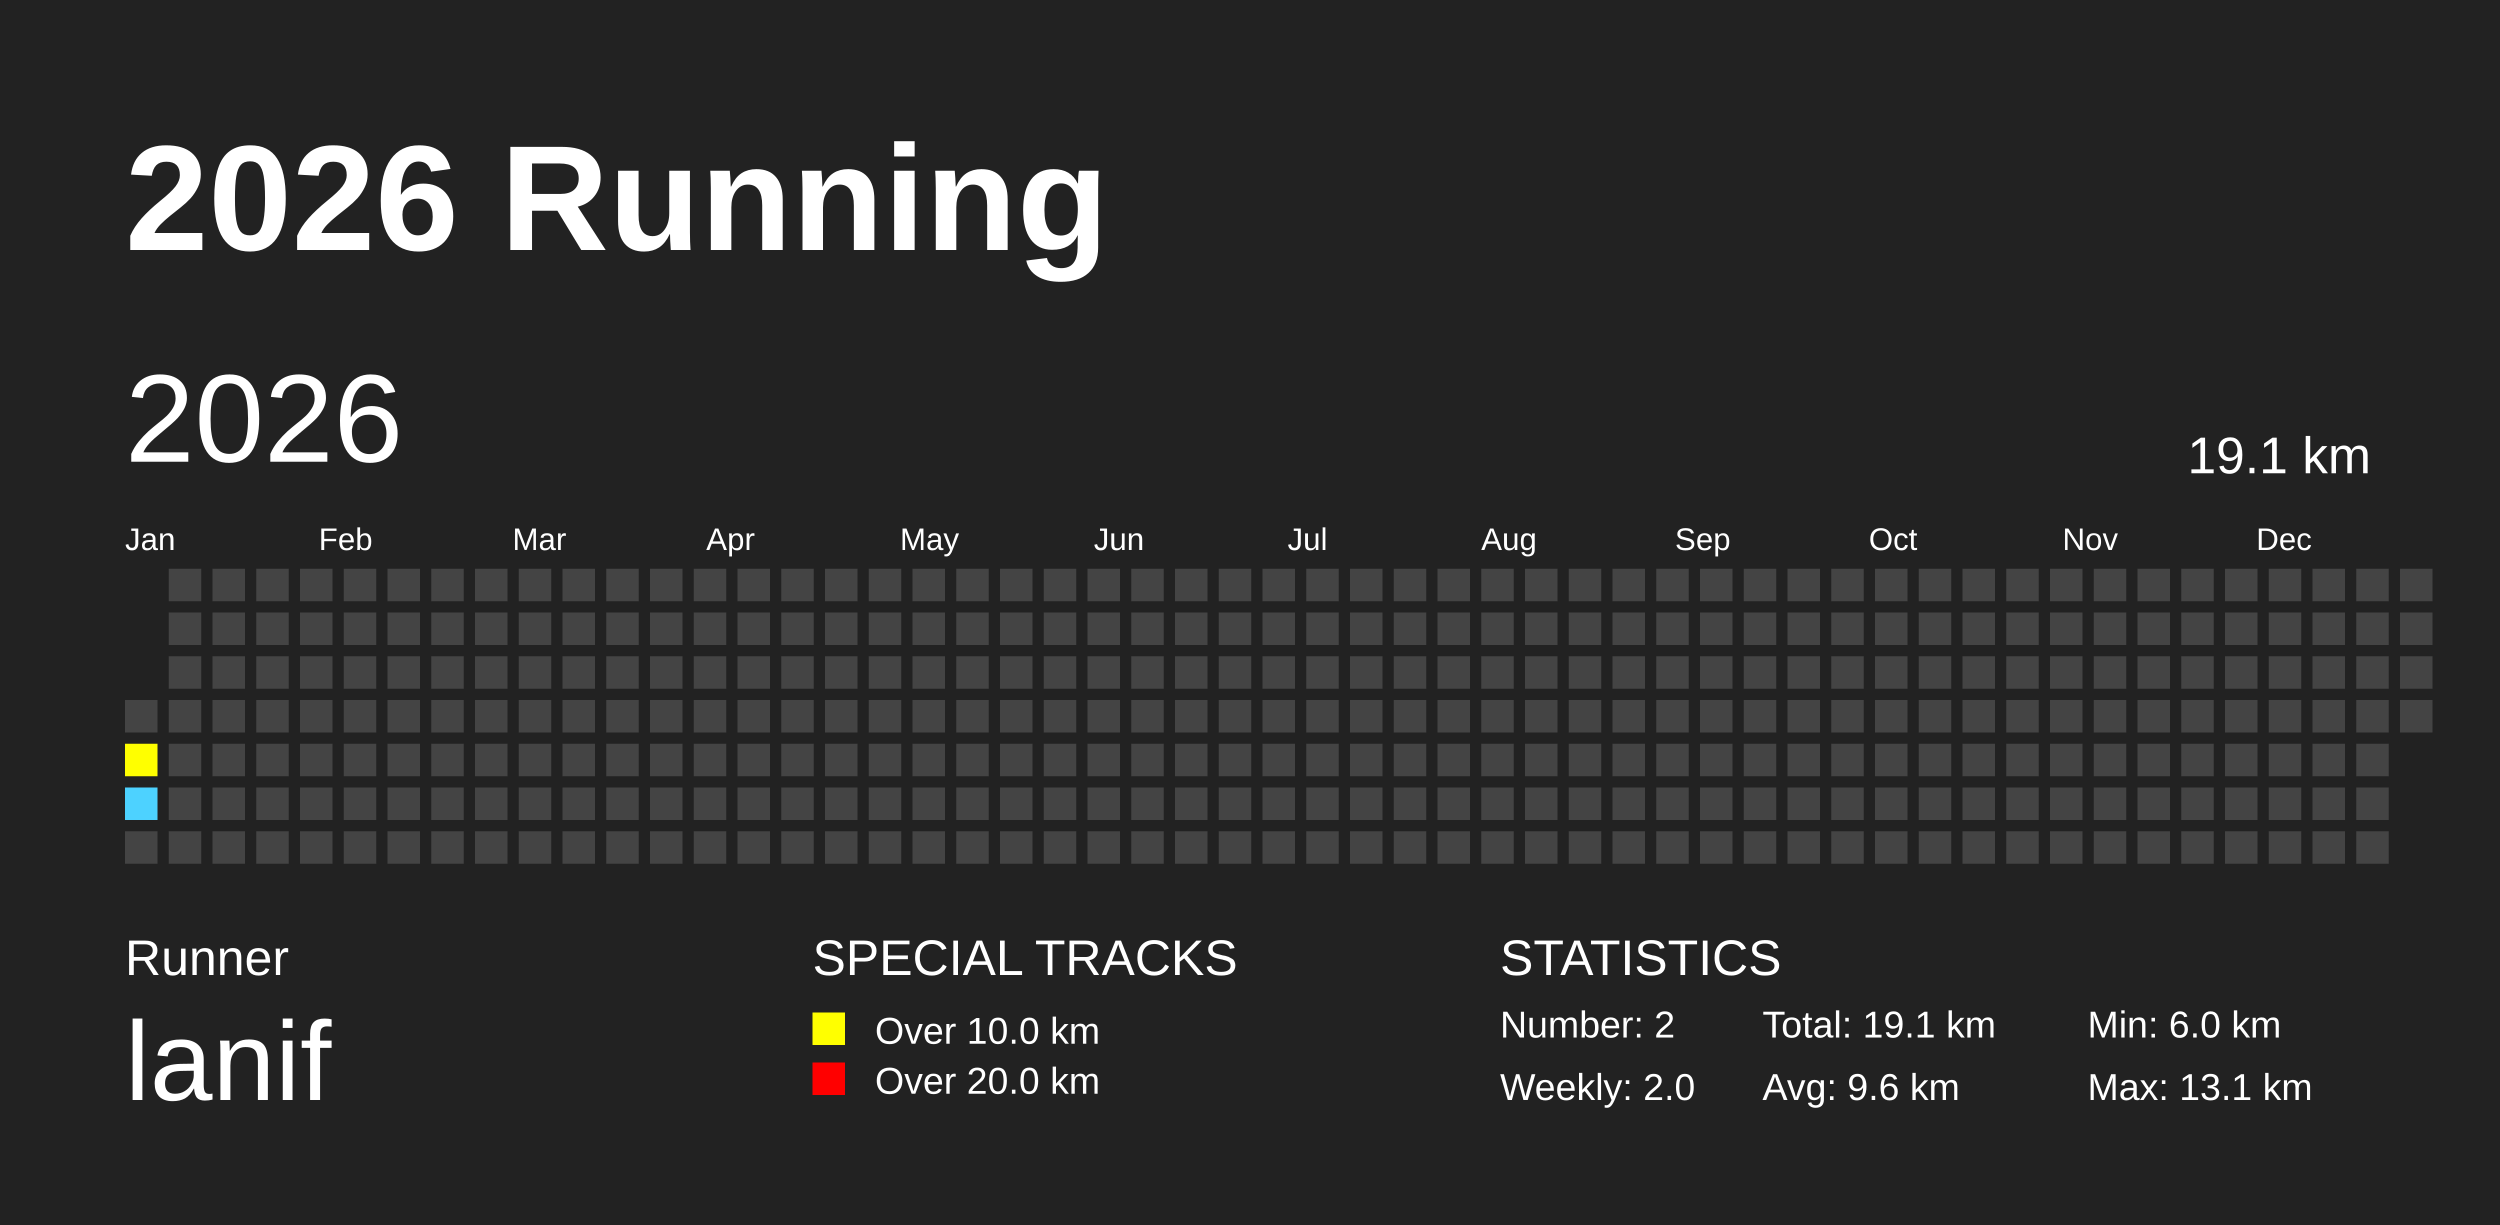
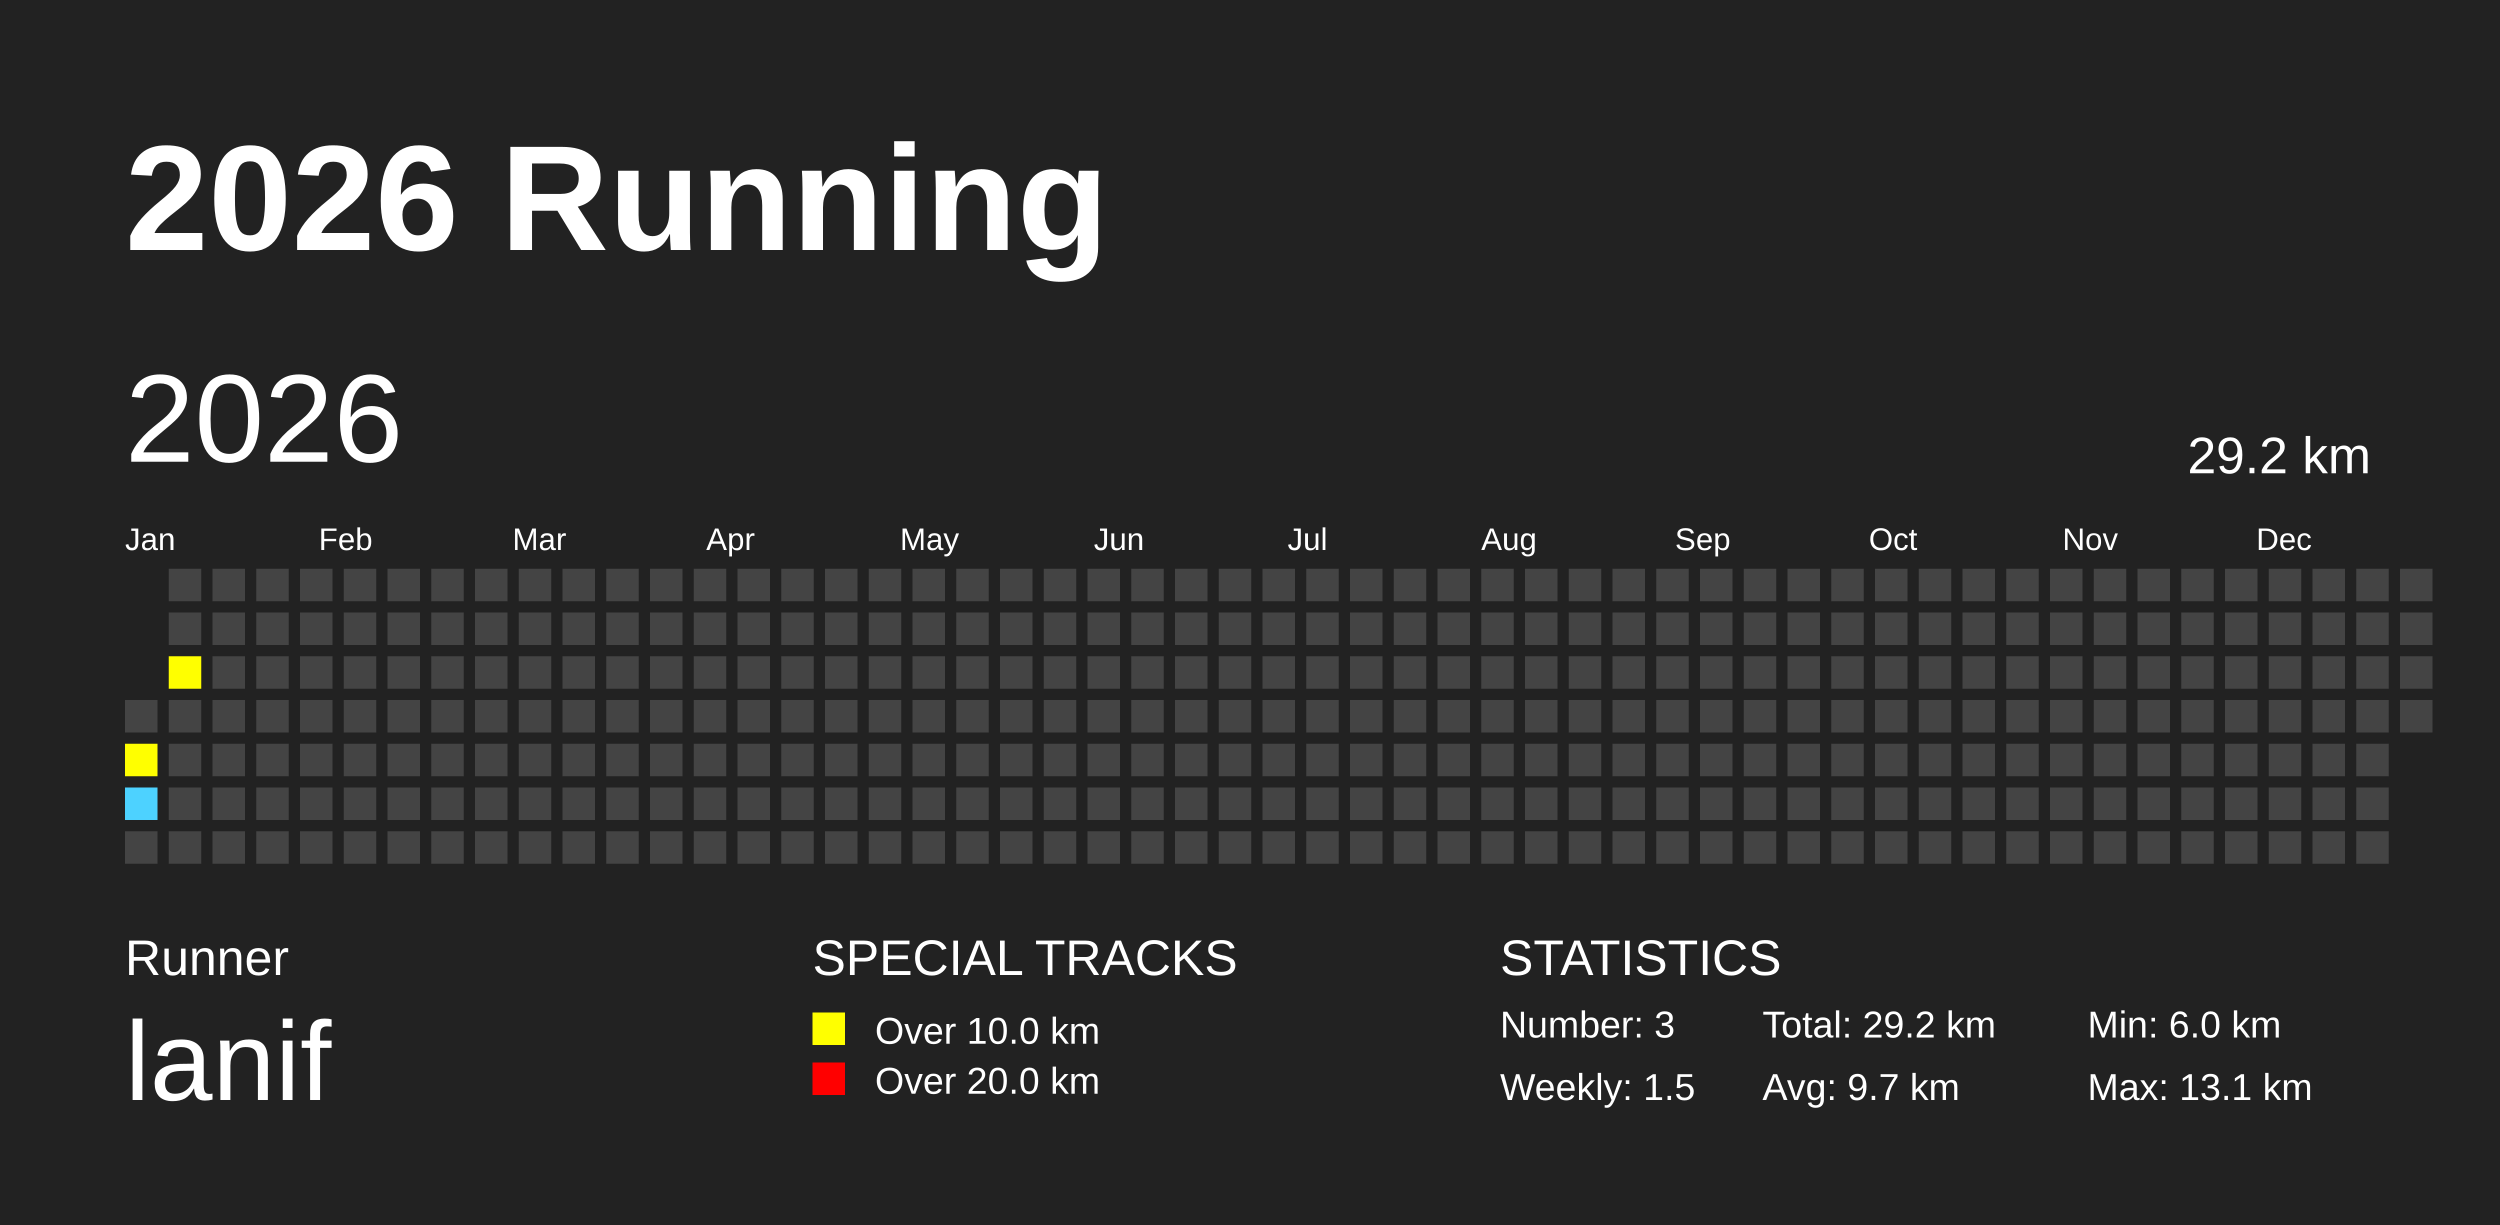
<svg xmlns="http://www.w3.org/2000/svg" baseProfile="full" height="98mm" version="1.1" viewBox="0,0,200,98" width="200mm">
  <defs />
  <rect fill="#222222" height="98" width="200" x="0" y="0" />
  <text fill="#FFFFFF" style="font-size:12px; font-family:Arial; font-weight:bold;" x="10" y="20">2026 Running</text>
  <text fill="#FFFFFF" style="font-size:4px; font-family:Arial" x="10" y="78">Runner</text>
  <text fill="#FFFFFF" style="font-size:9px; font-family:Arial" x="10" y="88">lanif</text>
  <text fill="#FFFFFF" style="font-size:4px; font-family:Arial" x="65" y="78">SPECIAL TRACKS</text>
  <rect fill="yellow" height="2.6" width="2.6" x="65" y="81" />
  <text fill="#FFFFFF" style="font-size:3px; font-family:Arial" x="70" y="83.5">Over 10.0 km</text>
  <rect fill="red" height="2.6" width="2.6" x="65" y="85" />
  <text fill="#FFFFFF" style="font-size:3px; font-family:Arial" x="70" y="87.5">Over 20.0 km</text>
  <text fill="#FFFFFF" style="font-size:4px; font-family:Arial" x="120" y="78">STATISTICS</text>
-   <text fill="#FFFFFF" style="font-size:3px; font-family:Arial" x="120" y="83">Number: 2</text>
-   <text fill="#FFFFFF" style="font-size:3px; font-family:Arial" x="120" y="88">Weekly: 2.0</text>
-   <text fill="#FFFFFF" style="font-size:3px; font-family:Arial" x="141" y="83">Total: 19.1 km</text>
-   <text fill="#FFFFFF" style="font-size:3px; font-family:Arial" x="141" y="88">Avg: 9.6 km</text>
+   <text fill="#FFFFFF" style="font-size:3px; font-family:Arial" x="120" y="83">Number: 3</text>
+   <text fill="#FFFFFF" style="font-size:3px; font-family:Arial" x="120" y="88">Weekly: 1.5</text>
+   <text fill="#FFFFFF" style="font-size:3px; font-family:Arial" x="141" y="83">Total: 29.2 km</text>
+   <text fill="#FFFFFF" style="font-size:3px; font-family:Arial" x="141" y="88">Avg: 9.7 km</text>
  <text fill="#FFFFFF" style="font-size:3px; font-family:Arial" x="167" y="83">Min: 6.0 km</text>
  <text fill="#FFFFFF" style="font-size:3px; font-family:Arial" x="167" y="88">Max: 13.1 km</text>
  <text dominant-baseline="hanging" fill="#FFFFFF" style="font-size:10.0px; font-family:Arial;" x="10" y="30">2026</text>
-   <text dominant-baseline="hanging" fill="#FFFFFF" style="font-size:4.125px; font-family:Arial;" x="175" y="35">19.1 km</text>
+   <text dominant-baseline="hanging" fill="#FFFFFF" style="font-size:4.125px; font-family:Arial;" x="175" y="35">29.2 km</text>
  <text fill="#FFFFFF" style="font-size:2.5px; font-family:Arial" x="10.0" y="44">Jan</text>
  <text fill="#FFFFFF" style="font-size:2.5px; font-family:Arial" x="25.5" y="44">Feb</text>
  <text fill="#FFFFFF" style="font-size:2.5px; font-family:Arial" x="41.0" y="44">Mar</text>
  <text fill="#FFFFFF" style="font-size:2.5px; font-family:Arial" x="56.5" y="44">Apr</text>
  <text fill="#FFFFFF" style="font-size:2.5px; font-family:Arial" x="72.0" y="44">May</text>
  <text fill="#FFFFFF" style="font-size:2.5px; font-family:Arial" x="87.5" y="44">Jun</text>
  <text fill="#FFFFFF" style="font-size:2.5px; font-family:Arial" x="103.0" y="44">Jul</text>
  <text fill="#FFFFFF" style="font-size:2.5px; font-family:Arial" x="118.5" y="44">Aug</text>
  <text fill="#FFFFFF" style="font-size:2.5px; font-family:Arial" x="134.0" y="44">Sep</text>
  <text fill="#FFFFFF" style="font-size:2.5px; font-family:Arial" x="149.5" y="44">Oct</text>
  <text fill="#FFFFFF" style="font-size:2.5px; font-family:Arial" x="165.0" y="44">Nov</text>
  <text fill="#FFFFFF" style="font-size:2.5px; font-family:Arial" x="180.5" y="44">Dec</text>
  <rect fill="#444444" height="2.6" width="2.6" x="10.0" y="56.0" />
  <rect fill="yellow" height="2.6" width="2.6" x="10.0" y="59.5" />
  <rect fill="#4DD2FF" height="2.6" width="2.6" x="10.0" y="63.0" />
  <rect fill="#444444" height="2.6" width="2.6" x="10.0" y="66.5" />
  <rect fill="#444444" height="2.6" width="2.6" x="13.5" y="45.5" />
  <rect fill="#444444" height="2.6" width="2.6" x="13.5" y="49.0" />
-   <rect fill="#444444" height="2.6" width="2.6" x="13.5" y="52.5" />
+   <rect fill="yellow" height="2.6" width="2.6" x="13.5" y="52.5" />
  <rect fill="#444444" height="2.6" width="2.6" x="13.5" y="56.0" />
  <rect fill="#444444" height="2.6" width="2.6" x="13.5" y="59.5" />
  <rect fill="#444444" height="2.6" width="2.6" x="13.5" y="63.0" />
  <rect fill="#444444" height="2.6" width="2.6" x="13.5" y="66.5" />
  <rect fill="#444444" height="2.6" width="2.6" x="17.0" y="45.5" />
  <rect fill="#444444" height="2.6" width="2.6" x="17.0" y="49.0" />
  <rect fill="#444444" height="2.6" width="2.6" x="17.0" y="52.5" />
  <rect fill="#444444" height="2.6" width="2.6" x="17.0" y="56.0" />
  <rect fill="#444444" height="2.6" width="2.6" x="17.0" y="59.5" />
  <rect fill="#444444" height="2.6" width="2.6" x="17.0" y="63.0" />
  <rect fill="#444444" height="2.6" width="2.6" x="17.0" y="66.5" />
  <rect fill="#444444" height="2.6" width="2.6" x="20.5" y="45.5" />
  <rect fill="#444444" height="2.6" width="2.6" x="20.5" y="49.0" />
  <rect fill="#444444" height="2.6" width="2.6" x="20.5" y="52.5" />
  <rect fill="#444444" height="2.6" width="2.6" x="20.5" y="56.0" />
  <rect fill="#444444" height="2.6" width="2.6" x="20.5" y="59.5" />
  <rect fill="#444444" height="2.6" width="2.6" x="20.5" y="63.0" />
  <rect fill="#444444" height="2.6" width="2.6" x="20.5" y="66.5" />
  <rect fill="#444444" height="2.6" width="2.6" x="24.0" y="45.5" />
  <rect fill="#444444" height="2.6" width="2.6" x="24.0" y="49.0" />
  <rect fill="#444444" height="2.6" width="2.6" x="24.0" y="52.5" />
  <rect fill="#444444" height="2.6" width="2.6" x="24.0" y="56.0" />
  <rect fill="#444444" height="2.6" width="2.6" x="24.0" y="59.5" />
  <rect fill="#444444" height="2.6" width="2.6" x="24.0" y="63.0" />
  <rect fill="#444444" height="2.6" width="2.6" x="24.0" y="66.5" />
  <rect fill="#444444" height="2.6" width="2.6" x="27.5" y="45.5" />
  <rect fill="#444444" height="2.6" width="2.6" x="27.5" y="49.0" />
  <rect fill="#444444" height="2.6" width="2.6" x="27.5" y="52.5" />
  <rect fill="#444444" height="2.6" width="2.6" x="27.5" y="56.0" />
  <rect fill="#444444" height="2.6" width="2.6" x="27.5" y="59.5" />
  <rect fill="#444444" height="2.6" width="2.6" x="27.5" y="63.0" />
  <rect fill="#444444" height="2.6" width="2.6" x="27.5" y="66.5" />
  <rect fill="#444444" height="2.6" width="2.6" x="31.0" y="45.5" />
  <rect fill="#444444" height="2.6" width="2.6" x="31.0" y="49.0" />
  <rect fill="#444444" height="2.6" width="2.6" x="31.0" y="52.5" />
  <rect fill="#444444" height="2.6" width="2.6" x="31.0" y="56.0" />
  <rect fill="#444444" height="2.6" width="2.6" x="31.0" y="59.5" />
  <rect fill="#444444" height="2.6" width="2.6" x="31.0" y="63.0" />
  <rect fill="#444444" height="2.6" width="2.6" x="31.0" y="66.5" />
  <rect fill="#444444" height="2.6" width="2.6" x="34.5" y="45.5" />
  <rect fill="#444444" height="2.6" width="2.6" x="34.5" y="49.0" />
  <rect fill="#444444" height="2.6" width="2.6" x="34.5" y="52.5" />
  <rect fill="#444444" height="2.6" width="2.6" x="34.5" y="56.0" />
  <rect fill="#444444" height="2.6" width="2.6" x="34.5" y="59.5" />
  <rect fill="#444444" height="2.6" width="2.6" x="34.5" y="63.0" />
  <rect fill="#444444" height="2.6" width="2.6" x="34.5" y="66.5" />
  <rect fill="#444444" height="2.6" width="2.6" x="38.0" y="45.5" />
  <rect fill="#444444" height="2.6" width="2.6" x="38.0" y="49.0" />
  <rect fill="#444444" height="2.6" width="2.6" x="38.0" y="52.5" />
  <rect fill="#444444" height="2.6" width="2.6" x="38.0" y="56.0" />
  <rect fill="#444444" height="2.6" width="2.6" x="38.0" y="59.5" />
  <rect fill="#444444" height="2.6" width="2.6" x="38.0" y="63.0" />
  <rect fill="#444444" height="2.6" width="2.6" x="38.0" y="66.5" />
  <rect fill="#444444" height="2.6" width="2.6" x="41.5" y="45.5" />
  <rect fill="#444444" height="2.6" width="2.6" x="41.5" y="49.0" />
  <rect fill="#444444" height="2.6" width="2.6" x="41.5" y="52.5" />
  <rect fill="#444444" height="2.6" width="2.6" x="41.5" y="56.0" />
  <rect fill="#444444" height="2.6" width="2.6" x="41.5" y="59.5" />
  <rect fill="#444444" height="2.6" width="2.6" x="41.5" y="63.0" />
  <rect fill="#444444" height="2.6" width="2.6" x="41.5" y="66.5" />
  <rect fill="#444444" height="2.6" width="2.6" x="45.0" y="45.5" />
  <rect fill="#444444" height="2.6" width="2.6" x="45.0" y="49.0" />
  <rect fill="#444444" height="2.6" width="2.6" x="45.0" y="52.5" />
  <rect fill="#444444" height="2.6" width="2.6" x="45.0" y="56.0" />
  <rect fill="#444444" height="2.6" width="2.6" x="45.0" y="59.5" />
  <rect fill="#444444" height="2.6" width="2.6" x="45.0" y="63.0" />
  <rect fill="#444444" height="2.6" width="2.6" x="45.0" y="66.5" />
  <rect fill="#444444" height="2.6" width="2.6" x="48.5" y="45.5" />
  <rect fill="#444444" height="2.6" width="2.6" x="48.5" y="49.0" />
  <rect fill="#444444" height="2.6" width="2.6" x="48.5" y="52.5" />
  <rect fill="#444444" height="2.6" width="2.6" x="48.5" y="56.0" />
  <rect fill="#444444" height="2.6" width="2.6" x="48.5" y="59.5" />
  <rect fill="#444444" height="2.6" width="2.6" x="48.5" y="63.0" />
  <rect fill="#444444" height="2.6" width="2.6" x="48.5" y="66.5" />
  <rect fill="#444444" height="2.6" width="2.6" x="52.0" y="45.5" />
  <rect fill="#444444" height="2.6" width="2.6" x="52.0" y="49.0" />
  <rect fill="#444444" height="2.6" width="2.6" x="52.0" y="52.5" />
  <rect fill="#444444" height="2.6" width="2.6" x="52.0" y="56.0" />
  <rect fill="#444444" height="2.6" width="2.6" x="52.0" y="59.5" />
  <rect fill="#444444" height="2.6" width="2.6" x="52.0" y="63.0" />
  <rect fill="#444444" height="2.6" width="2.6" x="52.0" y="66.5" />
  <rect fill="#444444" height="2.6" width="2.6" x="55.5" y="45.5" />
  <rect fill="#444444" height="2.6" width="2.6" x="55.5" y="49.0" />
  <rect fill="#444444" height="2.6" width="2.6" x="55.5" y="52.5" />
  <rect fill="#444444" height="2.6" width="2.6" x="55.5" y="56.0" />
  <rect fill="#444444" height="2.6" width="2.6" x="55.5" y="59.5" />
  <rect fill="#444444" height="2.6" width="2.6" x="55.5" y="63.0" />
  <rect fill="#444444" height="2.6" width="2.6" x="55.5" y="66.5" />
  <rect fill="#444444" height="2.6" width="2.6" x="59.0" y="45.5" />
  <rect fill="#444444" height="2.6" width="2.6" x="59.0" y="49.0" />
  <rect fill="#444444" height="2.6" width="2.6" x="59.0" y="52.5" />
  <rect fill="#444444" height="2.6" width="2.6" x="59.0" y="56.0" />
  <rect fill="#444444" height="2.6" width="2.6" x="59.0" y="59.5" />
  <rect fill="#444444" height="2.6" width="2.6" x="59.0" y="63.0" />
  <rect fill="#444444" height="2.6" width="2.6" x="59.0" y="66.5" />
  <rect fill="#444444" height="2.6" width="2.6" x="62.5" y="45.5" />
  <rect fill="#444444" height="2.6" width="2.6" x="62.5" y="49.0" />
  <rect fill="#444444" height="2.6" width="2.6" x="62.5" y="52.5" />
  <rect fill="#444444" height="2.6" width="2.6" x="62.5" y="56.0" />
  <rect fill="#444444" height="2.6" width="2.6" x="62.5" y="59.5" />
  <rect fill="#444444" height="2.6" width="2.6" x="62.5" y="63.0" />
  <rect fill="#444444" height="2.6" width="2.6" x="62.5" y="66.5" />
  <rect fill="#444444" height="2.6" width="2.6" x="66.0" y="45.5" />
  <rect fill="#444444" height="2.6" width="2.6" x="66.0" y="49.0" />
  <rect fill="#444444" height="2.6" width="2.6" x="66.0" y="52.5" />
  <rect fill="#444444" height="2.6" width="2.6" x="66.0" y="56.0" />
  <rect fill="#444444" height="2.6" width="2.6" x="66.0" y="59.5" />
  <rect fill="#444444" height="2.6" width="2.6" x="66.0" y="63.0" />
  <rect fill="#444444" height="2.6" width="2.6" x="66.0" y="66.5" />
  <rect fill="#444444" height="2.6" width="2.6" x="69.5" y="45.5" />
  <rect fill="#444444" height="2.6" width="2.6" x="69.5" y="49.0" />
  <rect fill="#444444" height="2.6" width="2.6" x="69.5" y="52.5" />
  <rect fill="#444444" height="2.6" width="2.6" x="69.5" y="56.0" />
  <rect fill="#444444" height="2.6" width="2.6" x="69.5" y="59.5" />
  <rect fill="#444444" height="2.6" width="2.6" x="69.5" y="63.0" />
  <rect fill="#444444" height="2.6" width="2.6" x="69.5" y="66.5" />
  <rect fill="#444444" height="2.6" width="2.6" x="73.0" y="45.5" />
  <rect fill="#444444" height="2.6" width="2.6" x="73.0" y="49.0" />
  <rect fill="#444444" height="2.6" width="2.6" x="73.0" y="52.5" />
  <rect fill="#444444" height="2.6" width="2.6" x="73.0" y="56.0" />
  <rect fill="#444444" height="2.6" width="2.6" x="73.0" y="59.5" />
  <rect fill="#444444" height="2.6" width="2.6" x="73.0" y="63.0" />
  <rect fill="#444444" height="2.6" width="2.6" x="73.0" y="66.5" />
  <rect fill="#444444" height="2.6" width="2.6" x="76.5" y="45.5" />
  <rect fill="#444444" height="2.6" width="2.6" x="76.5" y="49.0" />
  <rect fill="#444444" height="2.6" width="2.6" x="76.5" y="52.5" />
  <rect fill="#444444" height="2.6" width="2.6" x="76.5" y="56.0" />
  <rect fill="#444444" height="2.6" width="2.6" x="76.5" y="59.5" />
  <rect fill="#444444" height="2.6" width="2.6" x="76.5" y="63.0" />
  <rect fill="#444444" height="2.6" width="2.6" x="76.5" y="66.5" />
  <rect fill="#444444" height="2.6" width="2.6" x="80.0" y="45.5" />
  <rect fill="#444444" height="2.6" width="2.6" x="80.0" y="49.0" />
  <rect fill="#444444" height="2.6" width="2.6" x="80.0" y="52.5" />
  <rect fill="#444444" height="2.6" width="2.6" x="80.0" y="56.0" />
  <rect fill="#444444" height="2.6" width="2.6" x="80.0" y="59.5" />
  <rect fill="#444444" height="2.6" width="2.6" x="80.0" y="63.0" />
  <rect fill="#444444" height="2.6" width="2.6" x="80.0" y="66.5" />
  <rect fill="#444444" height="2.6" width="2.6" x="83.5" y="45.5" />
  <rect fill="#444444" height="2.6" width="2.6" x="83.5" y="49.0" />
  <rect fill="#444444" height="2.6" width="2.6" x="83.5" y="52.5" />
  <rect fill="#444444" height="2.6" width="2.6" x="83.5" y="56.0" />
  <rect fill="#444444" height="2.6" width="2.6" x="83.5" y="59.5" />
  <rect fill="#444444" height="2.6" width="2.6" x="83.5" y="63.0" />
  <rect fill="#444444" height="2.6" width="2.6" x="83.5" y="66.5" />
  <rect fill="#444444" height="2.6" width="2.6" x="87.0" y="45.5" />
  <rect fill="#444444" height="2.6" width="2.6" x="87.0" y="49.0" />
  <rect fill="#444444" height="2.6" width="2.6" x="87.0" y="52.5" />
  <rect fill="#444444" height="2.6" width="2.6" x="87.0" y="56.0" />
  <rect fill="#444444" height="2.6" width="2.6" x="87.0" y="59.5" />
  <rect fill="#444444" height="2.6" width="2.6" x="87.0" y="63.0" />
  <rect fill="#444444" height="2.6" width="2.6" x="87.0" y="66.5" />
  <rect fill="#444444" height="2.6" width="2.6" x="90.5" y="45.5" />
  <rect fill="#444444" height="2.6" width="2.6" x="90.5" y="49.0" />
  <rect fill="#444444" height="2.6" width="2.6" x="90.5" y="52.5" />
  <rect fill="#444444" height="2.6" width="2.6" x="90.5" y="56.0" />
  <rect fill="#444444" height="2.6" width="2.6" x="90.5" y="59.5" />
  <rect fill="#444444" height="2.6" width="2.6" x="90.5" y="63.0" />
  <rect fill="#444444" height="2.6" width="2.6" x="90.5" y="66.5" />
  <rect fill="#444444" height="2.6" width="2.6" x="94.0" y="45.5" />
  <rect fill="#444444" height="2.6" width="2.6" x="94.0" y="49.0" />
  <rect fill="#444444" height="2.6" width="2.6" x="94.0" y="52.5" />
  <rect fill="#444444" height="2.6" width="2.6" x="94.0" y="56.0" />
  <rect fill="#444444" height="2.6" width="2.6" x="94.0" y="59.5" />
  <rect fill="#444444" height="2.6" width="2.6" x="94.0" y="63.0" />
  <rect fill="#444444" height="2.6" width="2.6" x="94.0" y="66.5" />
  <rect fill="#444444" height="2.6" width="2.6" x="97.5" y="45.5" />
  <rect fill="#444444" height="2.6" width="2.6" x="97.5" y="49.0" />
  <rect fill="#444444" height="2.6" width="2.6" x="97.5" y="52.5" />
  <rect fill="#444444" height="2.6" width="2.6" x="97.5" y="56.0" />
  <rect fill="#444444" height="2.6" width="2.6" x="97.5" y="59.5" />
  <rect fill="#444444" height="2.6" width="2.6" x="97.5" y="63.0" />
  <rect fill="#444444" height="2.6" width="2.6" x="97.5" y="66.5" />
  <rect fill="#444444" height="2.6" width="2.6" x="101.0" y="45.5" />
  <rect fill="#444444" height="2.6" width="2.6" x="101.0" y="49.0" />
  <rect fill="#444444" height="2.6" width="2.6" x="101.0" y="52.5" />
  <rect fill="#444444" height="2.6" width="2.6" x="101.0" y="56.0" />
  <rect fill="#444444" height="2.6" width="2.6" x="101.0" y="59.5" />
  <rect fill="#444444" height="2.6" width="2.6" x="101.0" y="63.0" />
  <rect fill="#444444" height="2.6" width="2.6" x="101.0" y="66.5" />
  <rect fill="#444444" height="2.6" width="2.6" x="104.5" y="45.5" />
  <rect fill="#444444" height="2.6" width="2.6" x="104.5" y="49.0" />
  <rect fill="#444444" height="2.6" width="2.6" x="104.5" y="52.5" />
  <rect fill="#444444" height="2.6" width="2.6" x="104.5" y="56.0" />
  <rect fill="#444444" height="2.6" width="2.6" x="104.5" y="59.5" />
  <rect fill="#444444" height="2.6" width="2.6" x="104.5" y="63.0" />
  <rect fill="#444444" height="2.6" width="2.6" x="104.5" y="66.5" />
  <rect fill="#444444" height="2.6" width="2.6" x="108.0" y="45.5" />
  <rect fill="#444444" height="2.6" width="2.6" x="108.0" y="49.0" />
  <rect fill="#444444" height="2.6" width="2.6" x="108.0" y="52.5" />
  <rect fill="#444444" height="2.6" width="2.6" x="108.0" y="56.0" />
  <rect fill="#444444" height="2.6" width="2.6" x="108.0" y="59.5" />
  <rect fill="#444444" height="2.6" width="2.6" x="108.0" y="63.0" />
  <rect fill="#444444" height="2.6" width="2.6" x="108.0" y="66.5" />
  <rect fill="#444444" height="2.6" width="2.6" x="111.5" y="45.5" />
  <rect fill="#444444" height="2.6" width="2.6" x="111.5" y="49.0" />
  <rect fill="#444444" height="2.6" width="2.6" x="111.5" y="52.5" />
  <rect fill="#444444" height="2.6" width="2.6" x="111.5" y="56.0" />
  <rect fill="#444444" height="2.6" width="2.6" x="111.5" y="59.5" />
  <rect fill="#444444" height="2.6" width="2.6" x="111.5" y="63.0" />
  <rect fill="#444444" height="2.6" width="2.6" x="111.5" y="66.5" />
  <rect fill="#444444" height="2.6" width="2.6" x="115.0" y="45.5" />
  <rect fill="#444444" height="2.6" width="2.6" x="115.0" y="49.0" />
  <rect fill="#444444" height="2.6" width="2.6" x="115.0" y="52.5" />
  <rect fill="#444444" height="2.6" width="2.6" x="115.0" y="56.0" />
  <rect fill="#444444" height="2.6" width="2.6" x="115.0" y="59.5" />
  <rect fill="#444444" height="2.6" width="2.6" x="115.0" y="63.0" />
  <rect fill="#444444" height="2.6" width="2.6" x="115.0" y="66.5" />
  <rect fill="#444444" height="2.6" width="2.6" x="118.5" y="45.5" />
  <rect fill="#444444" height="2.6" width="2.6" x="118.5" y="49.0" />
  <rect fill="#444444" height="2.6" width="2.6" x="118.5" y="52.5" />
  <rect fill="#444444" height="2.6" width="2.6" x="118.5" y="56.0" />
  <rect fill="#444444" height="2.6" width="2.6" x="118.5" y="59.5" />
  <rect fill="#444444" height="2.6" width="2.6" x="118.5" y="63.0" />
  <rect fill="#444444" height="2.6" width="2.6" x="118.5" y="66.5" />
  <rect fill="#444444" height="2.6" width="2.6" x="122.0" y="45.5" />
  <rect fill="#444444" height="2.6" width="2.6" x="122.0" y="49.0" />
  <rect fill="#444444" height="2.6" width="2.6" x="122.0" y="52.5" />
  <rect fill="#444444" height="2.6" width="2.6" x="122.0" y="56.0" />
  <rect fill="#444444" height="2.6" width="2.6" x="122.0" y="59.5" />
  <rect fill="#444444" height="2.6" width="2.6" x="122.0" y="63.0" />
  <rect fill="#444444" height="2.6" width="2.6" x="122.0" y="66.5" />
  <rect fill="#444444" height="2.6" width="2.6" x="125.5" y="45.5" />
  <rect fill="#444444" height="2.6" width="2.6" x="125.5" y="49.0" />
  <rect fill="#444444" height="2.6" width="2.6" x="125.5" y="52.5" />
  <rect fill="#444444" height="2.6" width="2.6" x="125.5" y="56.0" />
  <rect fill="#444444" height="2.6" width="2.6" x="125.5" y="59.5" />
  <rect fill="#444444" height="2.6" width="2.6" x="125.5" y="63.0" />
  <rect fill="#444444" height="2.6" width="2.6" x="125.5" y="66.5" />
  <rect fill="#444444" height="2.6" width="2.6" x="129.0" y="45.5" />
  <rect fill="#444444" height="2.6" width="2.6" x="129.0" y="49.0" />
  <rect fill="#444444" height="2.6" width="2.6" x="129.0" y="52.5" />
  <rect fill="#444444" height="2.6" width="2.6" x="129.0" y="56.0" />
  <rect fill="#444444" height="2.6" width="2.6" x="129.0" y="59.5" />
  <rect fill="#444444" height="2.6" width="2.6" x="129.0" y="63.0" />
  <rect fill="#444444" height="2.6" width="2.6" x="129.0" y="66.5" />
  <rect fill="#444444" height="2.6" width="2.6" x="132.5" y="45.5" />
  <rect fill="#444444" height="2.6" width="2.6" x="132.5" y="49.0" />
  <rect fill="#444444" height="2.6" width="2.6" x="132.5" y="52.5" />
  <rect fill="#444444" height="2.6" width="2.6" x="132.5" y="56.0" />
  <rect fill="#444444" height="2.6" width="2.6" x="132.5" y="59.5" />
  <rect fill="#444444" height="2.6" width="2.6" x="132.5" y="63.0" />
  <rect fill="#444444" height="2.6" width="2.6" x="132.5" y="66.5" />
  <rect fill="#444444" height="2.6" width="2.6" x="136.0" y="45.5" />
  <rect fill="#444444" height="2.6" width="2.6" x="136.0" y="49.0" />
  <rect fill="#444444" height="2.6" width="2.6" x="136.0" y="52.5" />
  <rect fill="#444444" height="2.6" width="2.6" x="136.0" y="56.0" />
  <rect fill="#444444" height="2.6" width="2.6" x="136.0" y="59.5" />
  <rect fill="#444444" height="2.6" width="2.6" x="136.0" y="63.0" />
  <rect fill="#444444" height="2.6" width="2.6" x="136.0" y="66.5" />
  <rect fill="#444444" height="2.6" width="2.6" x="139.5" y="45.5" />
  <rect fill="#444444" height="2.6" width="2.6" x="139.5" y="49.0" />
  <rect fill="#444444" height="2.6" width="2.6" x="139.5" y="52.5" />
  <rect fill="#444444" height="2.6" width="2.6" x="139.5" y="56.0" />
  <rect fill="#444444" height="2.6" width="2.6" x="139.5" y="59.5" />
  <rect fill="#444444" height="2.6" width="2.6" x="139.5" y="63.0" />
  <rect fill="#444444" height="2.6" width="2.6" x="139.5" y="66.5" />
  <rect fill="#444444" height="2.6" width="2.6" x="143.0" y="45.5" />
  <rect fill="#444444" height="2.6" width="2.6" x="143.0" y="49.0" />
  <rect fill="#444444" height="2.6" width="2.6" x="143.0" y="52.5" />
  <rect fill="#444444" height="2.6" width="2.6" x="143.0" y="56.0" />
  <rect fill="#444444" height="2.6" width="2.6" x="143.0" y="59.5" />
  <rect fill="#444444" height="2.6" width="2.6" x="143.0" y="63.0" />
  <rect fill="#444444" height="2.6" width="2.6" x="143.0" y="66.5" />
  <rect fill="#444444" height="2.6" width="2.6" x="146.5" y="45.5" />
  <rect fill="#444444" height="2.6" width="2.6" x="146.5" y="49.0" />
  <rect fill="#444444" height="2.6" width="2.6" x="146.5" y="52.5" />
  <rect fill="#444444" height="2.6" width="2.6" x="146.5" y="56.0" />
  <rect fill="#444444" height="2.6" width="2.6" x="146.5" y="59.5" />
  <rect fill="#444444" height="2.6" width="2.6" x="146.5" y="63.0" />
  <rect fill="#444444" height="2.6" width="2.6" x="146.5" y="66.5" />
  <rect fill="#444444" height="2.6" width="2.6" x="150.0" y="45.5" />
  <rect fill="#444444" height="2.6" width="2.6" x="150.0" y="49.0" />
  <rect fill="#444444" height="2.6" width="2.6" x="150.0" y="52.5" />
  <rect fill="#444444" height="2.6" width="2.6" x="150.0" y="56.0" />
  <rect fill="#444444" height="2.6" width="2.6" x="150.0" y="59.5" />
  <rect fill="#444444" height="2.6" width="2.6" x="150.0" y="63.0" />
  <rect fill="#444444" height="2.6" width="2.6" x="150.0" y="66.5" />
  <rect fill="#444444" height="2.6" width="2.6" x="153.5" y="45.5" />
  <rect fill="#444444" height="2.6" width="2.6" x="153.5" y="49.0" />
  <rect fill="#444444" height="2.6" width="2.6" x="153.5" y="52.5" />
  <rect fill="#444444" height="2.6" width="2.6" x="153.5" y="56.0" />
  <rect fill="#444444" height="2.6" width="2.6" x="153.5" y="59.5" />
  <rect fill="#444444" height="2.6" width="2.6" x="153.5" y="63.0" />
  <rect fill="#444444" height="2.6" width="2.6" x="153.5" y="66.5" />
  <rect fill="#444444" height="2.6" width="2.6" x="157.0" y="45.5" />
  <rect fill="#444444" height="2.6" width="2.6" x="157.0" y="49.0" />
  <rect fill="#444444" height="2.6" width="2.6" x="157.0" y="52.5" />
  <rect fill="#444444" height="2.6" width="2.6" x="157.0" y="56.0" />
  <rect fill="#444444" height="2.6" width="2.6" x="157.0" y="59.5" />
  <rect fill="#444444" height="2.6" width="2.6" x="157.0" y="63.0" />
  <rect fill="#444444" height="2.6" width="2.6" x="157.0" y="66.5" />
  <rect fill="#444444" height="2.6" width="2.6" x="160.5" y="45.5" />
  <rect fill="#444444" height="2.6" width="2.6" x="160.5" y="49.0" />
  <rect fill="#444444" height="2.6" width="2.6" x="160.5" y="52.5" />
  <rect fill="#444444" height="2.6" width="2.6" x="160.5" y="56.0" />
  <rect fill="#444444" height="2.6" width="2.6" x="160.5" y="59.5" />
  <rect fill="#444444" height="2.6" width="2.6" x="160.5" y="63.0" />
  <rect fill="#444444" height="2.6" width="2.6" x="160.5" y="66.5" />
  <rect fill="#444444" height="2.6" width="2.6" x="164.0" y="45.5" />
  <rect fill="#444444" height="2.6" width="2.6" x="164.0" y="49.0" />
  <rect fill="#444444" height="2.6" width="2.6" x="164.0" y="52.5" />
  <rect fill="#444444" height="2.6" width="2.6" x="164.0" y="56.0" />
  <rect fill="#444444" height="2.6" width="2.6" x="164.0" y="59.5" />
  <rect fill="#444444" height="2.6" width="2.6" x="164.0" y="63.0" />
  <rect fill="#444444" height="2.6" width="2.6" x="164.0" y="66.5" />
  <rect fill="#444444" height="2.6" width="2.6" x="167.5" y="45.5" />
  <rect fill="#444444" height="2.6" width="2.6" x="167.5" y="49.0" />
  <rect fill="#444444" height="2.6" width="2.6" x="167.5" y="52.5" />
  <rect fill="#444444" height="2.6" width="2.6" x="167.5" y="56.0" />
  <rect fill="#444444" height="2.6" width="2.6" x="167.5" y="59.5" />
  <rect fill="#444444" height="2.6" width="2.6" x="167.5" y="63.0" />
  <rect fill="#444444" height="2.6" width="2.6" x="167.5" y="66.5" />
  <rect fill="#444444" height="2.6" width="2.6" x="171.0" y="45.5" />
  <rect fill="#444444" height="2.6" width="2.6" x="171.0" y="49.0" />
  <rect fill="#444444" height="2.6" width="2.6" x="171.0" y="52.5" />
  <rect fill="#444444" height="2.6" width="2.6" x="171.0" y="56.0" />
  <rect fill="#444444" height="2.6" width="2.6" x="171.0" y="59.5" />
  <rect fill="#444444" height="2.6" width="2.6" x="171.0" y="63.0" />
  <rect fill="#444444" height="2.6" width="2.6" x="171.0" y="66.5" />
  <rect fill="#444444" height="2.6" width="2.6" x="174.5" y="45.5" />
  <rect fill="#444444" height="2.6" width="2.6" x="174.5" y="49.0" />
  <rect fill="#444444" height="2.6" width="2.6" x="174.5" y="52.5" />
  <rect fill="#444444" height="2.6" width="2.6" x="174.5" y="56.0" />
  <rect fill="#444444" height="2.6" width="2.6" x="174.5" y="59.5" />
  <rect fill="#444444" height="2.6" width="2.6" x="174.5" y="63.0" />
  <rect fill="#444444" height="2.6" width="2.6" x="174.5" y="66.5" />
  <rect fill="#444444" height="2.6" width="2.6" x="178.0" y="45.5" />
  <rect fill="#444444" height="2.6" width="2.6" x="178.0" y="49.0" />
  <rect fill="#444444" height="2.6" width="2.6" x="178.0" y="52.5" />
  <rect fill="#444444" height="2.6" width="2.6" x="178.0" y="56.0" />
  <rect fill="#444444" height="2.6" width="2.6" x="178.0" y="59.5" />
  <rect fill="#444444" height="2.6" width="2.6" x="178.0" y="63.0" />
  <rect fill="#444444" height="2.6" width="2.6" x="178.0" y="66.5" />
  <rect fill="#444444" height="2.6" width="2.6" x="181.5" y="45.5" />
  <rect fill="#444444" height="2.6" width="2.6" x="181.5" y="49.0" />
  <rect fill="#444444" height="2.6" width="2.6" x="181.5" y="52.5" />
  <rect fill="#444444" height="2.6" width="2.6" x="181.5" y="56.0" />
  <rect fill="#444444" height="2.6" width="2.6" x="181.5" y="59.5" />
  <rect fill="#444444" height="2.6" width="2.6" x="181.5" y="63.0" />
  <rect fill="#444444" height="2.6" width="2.6" x="181.5" y="66.5" />
  <rect fill="#444444" height="2.6" width="2.6" x="185.0" y="45.5" />
  <rect fill="#444444" height="2.6" width="2.6" x="185.0" y="49.0" />
  <rect fill="#444444" height="2.6" width="2.6" x="185.0" y="52.5" />
  <rect fill="#444444" height="2.6" width="2.6" x="185.0" y="56.0" />
  <rect fill="#444444" height="2.6" width="2.6" x="185.0" y="59.5" />
  <rect fill="#444444" height="2.6" width="2.6" x="185.0" y="63.0" />
  <rect fill="#444444" height="2.6" width="2.6" x="185.0" y="66.5" />
  <rect fill="#444444" height="2.6" width="2.6" x="188.5" y="45.5" />
  <rect fill="#444444" height="2.6" width="2.6" x="188.5" y="49.0" />
  <rect fill="#444444" height="2.6" width="2.6" x="188.5" y="52.5" />
  <rect fill="#444444" height="2.6" width="2.6" x="188.5" y="56.0" />
  <rect fill="#444444" height="2.6" width="2.6" x="188.5" y="59.5" />
  <rect fill="#444444" height="2.6" width="2.6" x="188.5" y="63.0" />
  <rect fill="#444444" height="2.6" width="2.6" x="188.5" y="66.5" />
  <rect fill="#444444" height="2.6" width="2.6" x="192.0" y="45.5" />
  <rect fill="#444444" height="2.6" width="2.6" x="192.0" y="49.0" />
  <rect fill="#444444" height="2.6" width="2.6" x="192.0" y="52.5" />
  <rect fill="#444444" height="2.6" width="2.6" x="192.0" y="56.0" />
</svg>
